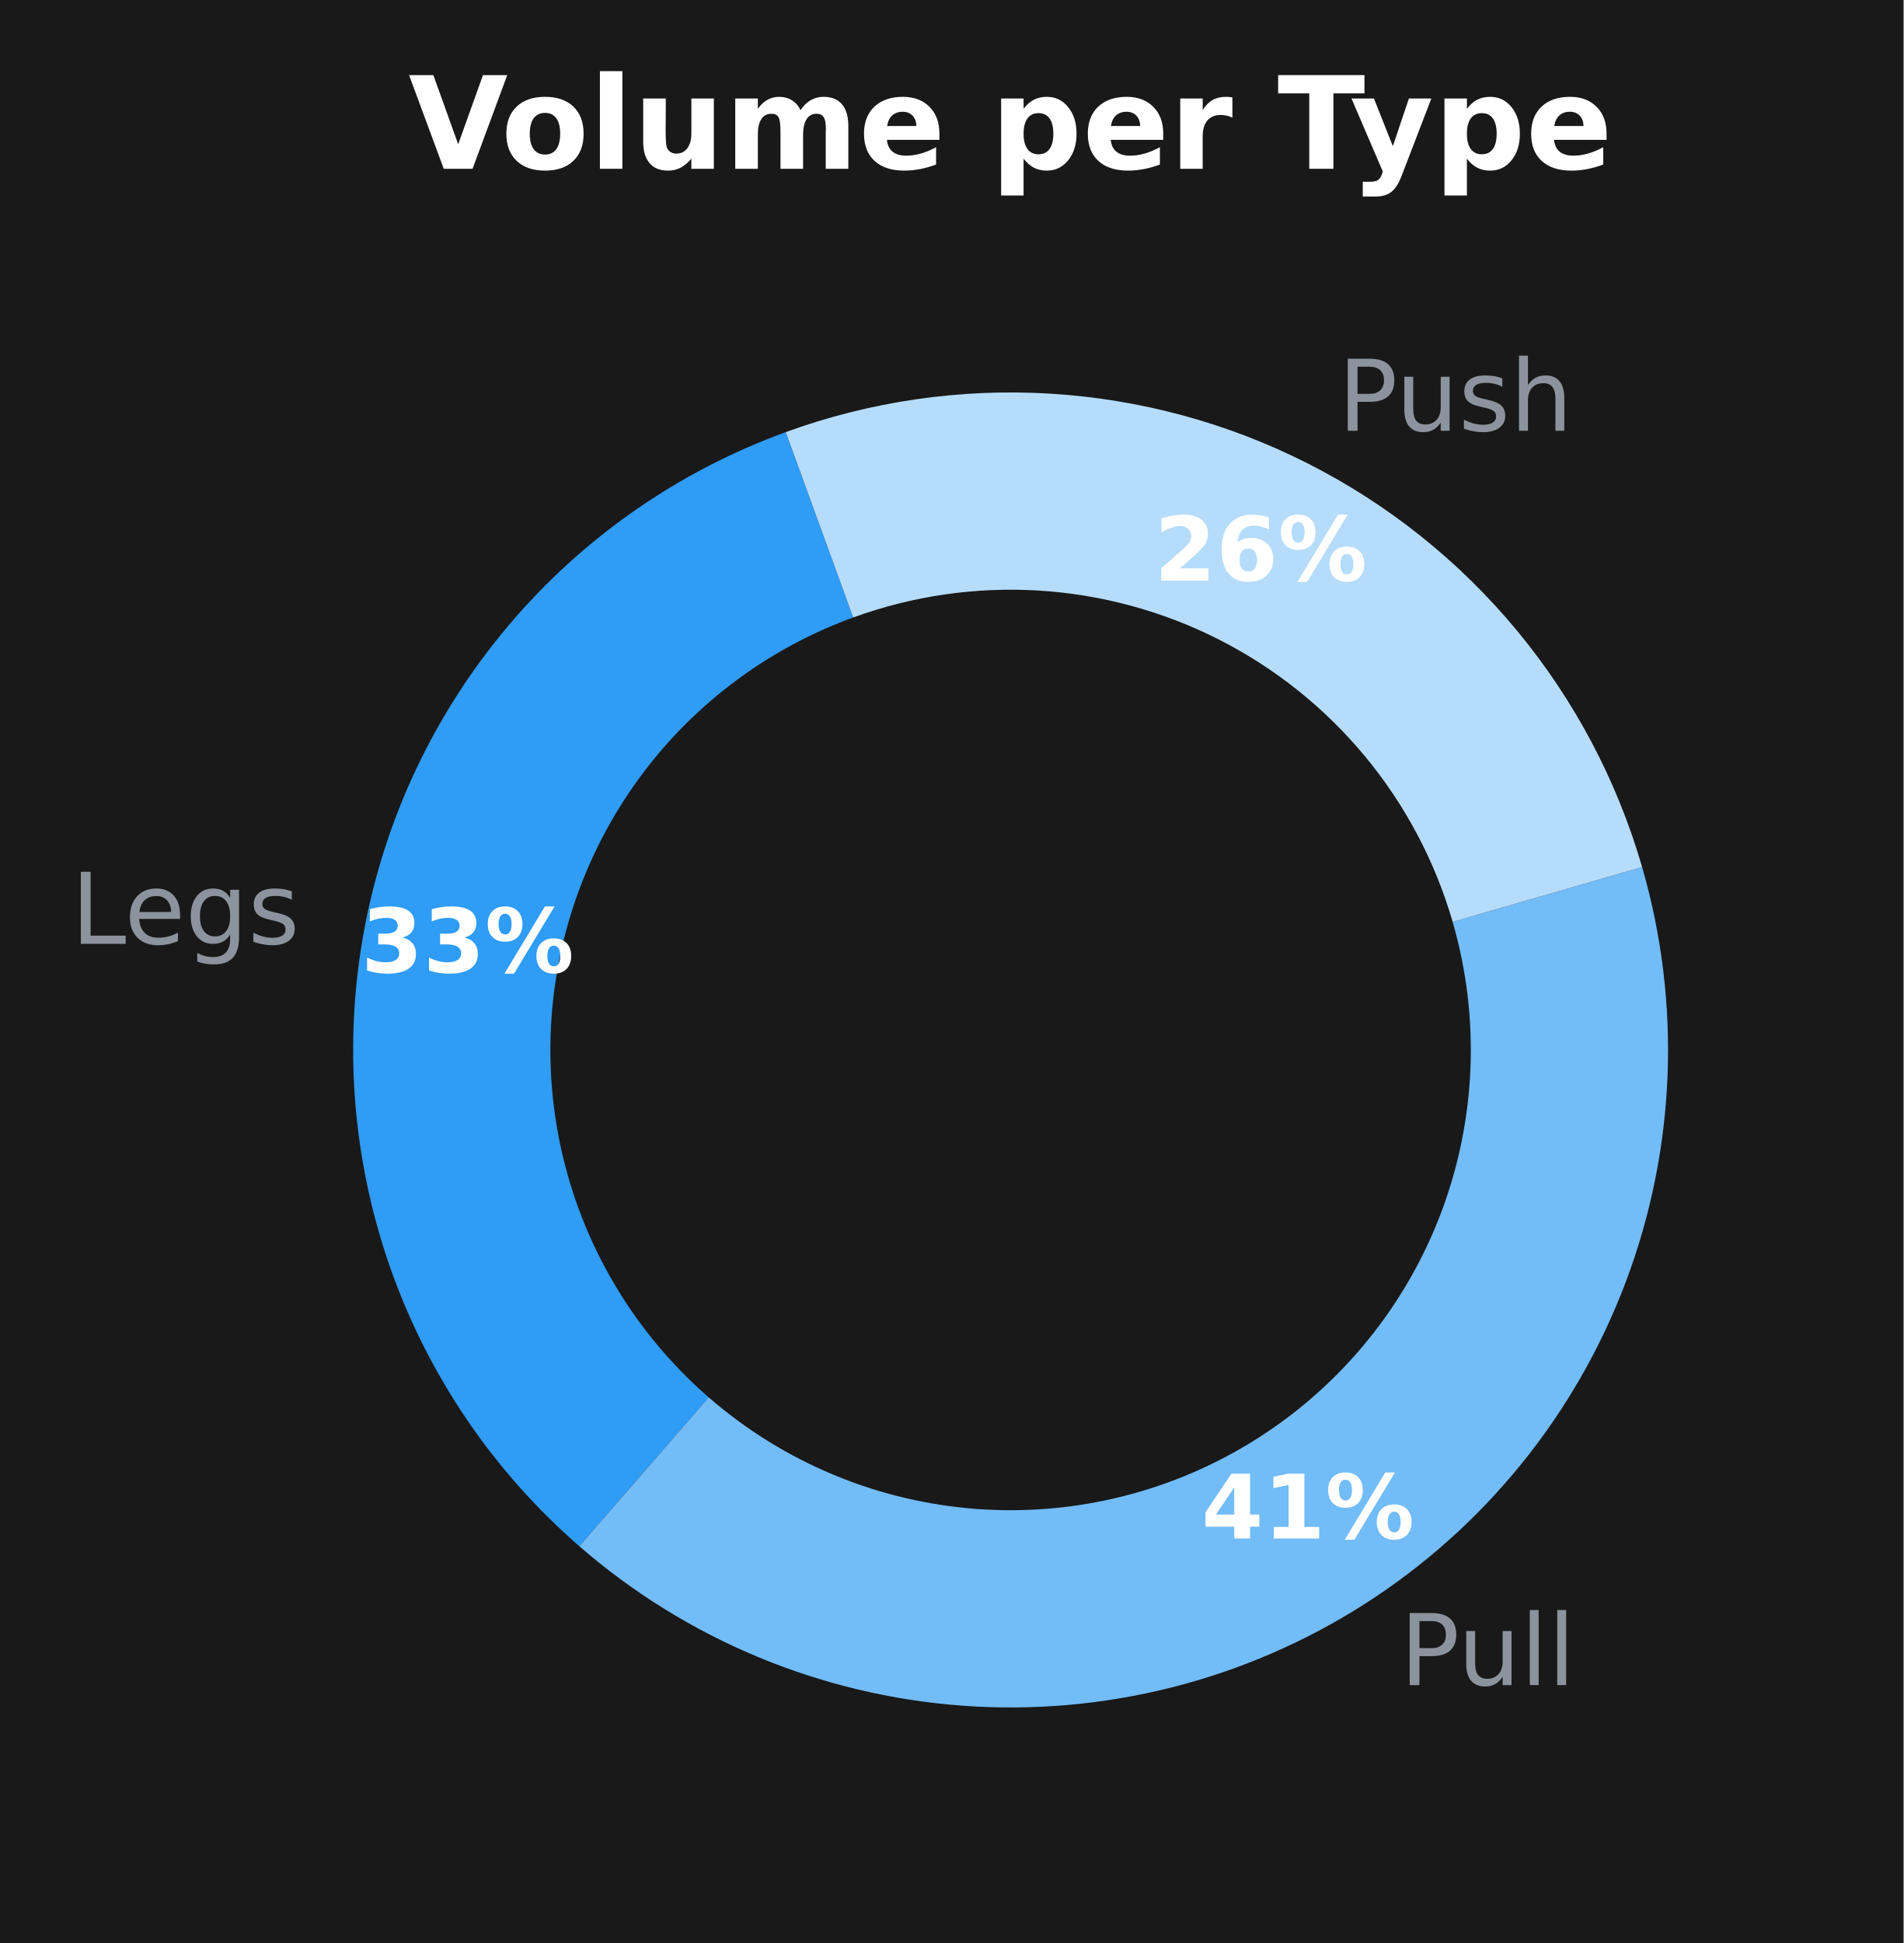
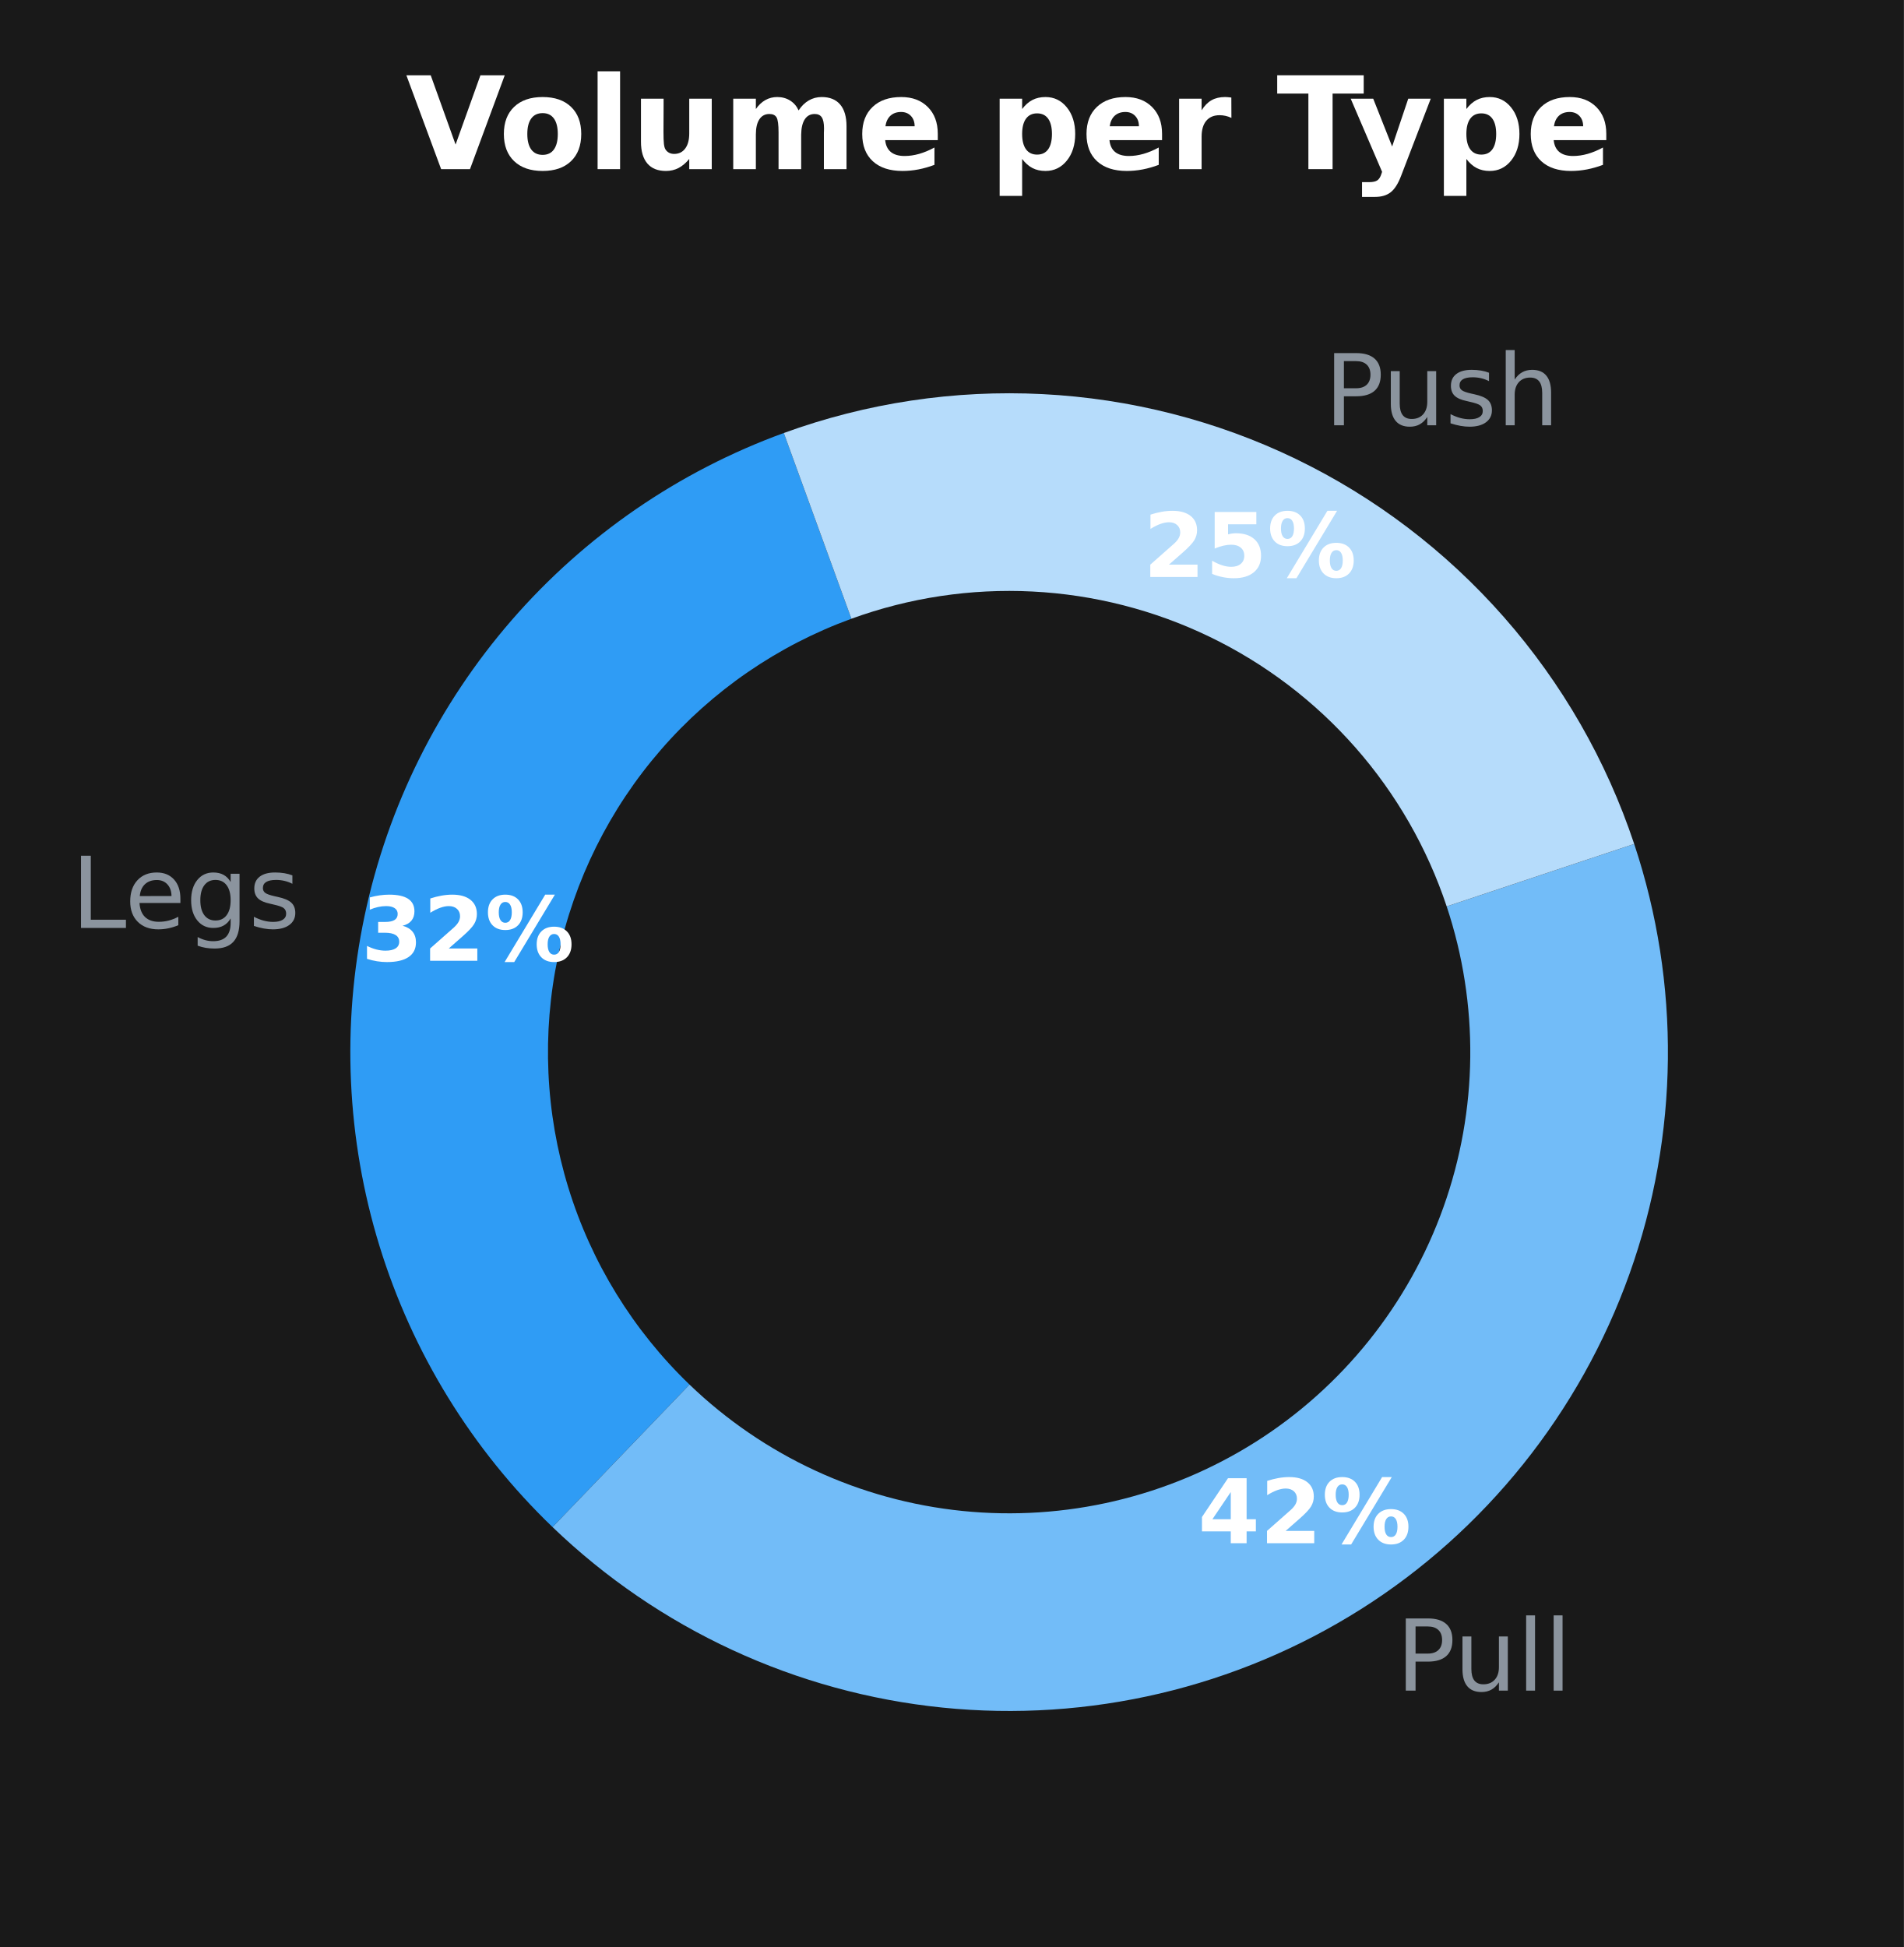
- <svg xmlns="http://www.w3.org/2000/svg" xmlns:xlink="http://www.w3.org/1999/xlink" width="192.623pt" height="196.598pt" viewBox="0 0 192.623 196.598" version="1.1">
+ <svg xmlns="http://www.w3.org/2000/svg" xmlns:xlink="http://www.w3.org/1999/xlink" width="192.266pt" height="196.598pt" viewBox="0 0 192.266 196.598" version="1.1">
  <defs>
    <style type="text/css">*{stroke-linejoin: round; stroke-linecap: butt}</style>
  </defs>
  <g id="figure_1">
    <g id="patch_1">
-       <path d="M 0 196.598  L 192.623 196.598  L 192.623 0  L 0 0  z " style="fill: #191919" />
+       <path d="M 0 196.598  L 192.266 196.598  L 192.266 0  L 0 0  z " style="fill: #191919" />
    </g>
    <g id="axes_1">
      <g id="patch_2">
-         <path d="M 79.509 43.722  C 68.629 47.682 58.968 54.415 51.487 63.253  C 44.005 72.091 38.959 82.73 36.849 94.115  C 34.739 105.5 35.638 117.241 39.456 128.173  C 43.273 139.105 49.88 148.852 58.619 156.449  L 71.712 141.385  C 65.595 136.068 60.97 129.245 58.298 121.592  C 55.625 113.94 54.997 105.722 56.473 97.752  C 57.95 89.782 61.483 82.335 66.72 76.148  C 71.957 69.962 78.719 65.249 86.336 62.477  z " style="fill: #2f9cf5" />
+         <path d="M 79.152 43.722  C 68.537 47.586 59.079 54.09 51.673 62.619  C 44.267 71.149 39.153 81.426 36.817 92.477  C 34.48 103.529 34.997 114.996 38.317 125.794  C 41.638 136.591 47.654 146.366 55.797 154.196  L 69.63 139.808  C 63.93 134.328 59.718 127.485 57.394 119.927  C 55.07 112.369 54.708 104.342 56.344 96.606  C 57.979 88.869 61.558 81.675 66.743 75.705  C 71.927 69.734 78.548 65.181 85.978 62.477  z " style="fill: #2f9cf5" />
      </g>
      <g id="patch_3">
-         <path d="M 58.619 156.449  C 69.456 165.869 83.058 171.532 97.378 172.586  C 111.699 173.641 125.983 170.031 138.084 162.299  C 150.184 154.568 159.462 143.123 164.523 129.684  C 169.584 116.246 170.16 101.524 166.166 87.731  L 146.995 93.283  C 149.791 102.938 149.387 113.244 145.845 122.65  C 142.302 132.057 135.808 140.069 127.338 145.481  C 118.867 150.893 108.868 153.42 98.844 152.682  C 88.819 151.944 79.298 147.98 71.712 141.385  z " style="fill: #72bcf8" />
+         <path d="M 55.797 154.196  C 66.516 164.502 80.388 170.922 95.182 172.425  C 109.976 173.928 124.856 170.428 137.429 162.489  C 150.002 154.549 159.557 142.618 164.558 128.614  C 169.56 114.61 169.724 99.325 165.026 85.217  L 146.09 91.523  C 149.379 101.399 149.264 112.098 145.763 121.901  C 142.262 131.704 135.573 140.055 126.772 145.613  C 117.971 151.171 107.555 153.621 97.199 152.569  C 86.843 151.517 77.133 147.023 69.63 139.808  z " style="fill: #72bcf8" />
      </g>
      <g id="patch_4">
-         <path d="M 166.166 87.731  C 163.631 78.979 159.324 70.839 153.514 63.819  C 147.704 56.799 140.513 51.047 132.388 46.921  C 124.263 42.795 115.377 40.382 106.281 39.831  C 97.185 39.281 88.072 40.605 79.509 43.722  L 86.336 62.477  C 92.33 60.295 98.709 59.368 105.076 59.753  C 111.443 60.139 117.663 61.828 123.351 64.716  C 129.038 67.605 134.072 71.631 138.139 76.545  C 142.206 81.459 145.22 87.156 146.995 93.283  z " style="fill: #b6dcfb" />
+         <path d="M 165.026 85.217  C 162.217 76.782 157.745 68.994 151.875 62.317  C 146.005 55.639 138.856 50.205 130.851 46.337  C 122.846 42.468 114.146 40.244 105.266 39.795  C 96.387 39.346 87.507 40.681 79.152 43.722  L 85.978 62.477  C 91.827 60.348 98.043 59.413 104.258 59.728  C 110.474 60.042 116.564 61.599 122.167 64.307  C 127.771 67.015 132.776 70.819 136.884 75.493  C 140.993 80.168 144.123 85.619 146.09 91.523  z " style="fill: #b6dcfb" />
      </g>
      <g id="matplotlib.axis_1" />
      <g id="matplotlib.axis_2" />
      <g id="text_1">
-         <g style="fill: #8b949e" transform="translate(7.2 95.50052) scale(0.1 -0.1)">
+         <g style="fill: #8b949e" transform="translate(7.2 93.69903) scale(0.1 -0.1)">
          <defs>
            <path id="DejaVuSans-2f" d="M 628 4666  L 1259 4666  L 1259 531  L 3531 531  L 3531 0  L 628 0  L 628 4666  z " transform="scale(0.015625)" />
            <path id="DejaVuSans-48" d="M 3597 1894  L 3597 1613  L 953 1613  Q 991 1019 1311 708  Q 1631 397 2203 397  Q 2534 397 2845 478  Q 3156 559 3463 722  L 3463 178  Q 3153 47 2828 -22  Q 2503 -91 2169 -91  Q 1331 -91 842 396  Q 353 884 353 1716  Q 353 2575 817 3079  Q 1281 3584 2069 3584  Q 2775 3584 3186 3129  Q 3597 2675 3597 1894  z M 3022 2063  Q 3016 2534 2758 2815  Q 2500 3097 2075 3097  Q 1594 3097 1305 2825  Q 1016 2553 972 2059  L 3022 2063  z " transform="scale(0.015625)" />
            <path id="DejaVuSans-4a" d="M 2906 1791  Q 2906 2416 2648 2759  Q 2391 3103 1925 3103  Q 1463 3103 1205 2759  Q 947 2416 947 1791  Q 947 1169 1205 825  Q 1463 481 1925 481  Q 2391 481 2648 825  Q 2906 1169 2906 1791  z M 3481 434  Q 3481 -459 3084 -895  Q 2688 -1331 1869 -1331  Q 1566 -1331 1297 -1286  Q 1028 -1241 775 -1147  L 775 -588  Q 1028 -725 1275 -790  Q 1522 -856 1778 -856  Q 2344 -856 2625 -561  Q 2906 -266 2906 331  L 2906 616  Q 2728 306 2450 153  Q 2172 0 1784 0  Q 1141 0 747 490  Q 353 981 353 1791  Q 353 2603 747 3093  Q 1141 3584 1784 3584  Q 2172 3584 2450 3431  Q 2728 3278 2906 2969  L 2906 3500  L 3481 3500  L 3481 434  z " transform="scale(0.015625)" />
            <path id="DejaVuSans-56" d="M 2834 3397  L 2834 2853  Q 2591 2978 2328 3040  Q 2066 3103 1784 3103  Q 1356 3103 1142 2972  Q 928 2841 928 2578  Q 928 2378 1081 2264  Q 1234 2150 1697 2047  L 1894 2003  Q 2506 1872 2764 1633  Q 3022 1394 3022 966  Q 3022 478 2636 193  Q 2250 -91 1575 -91  Q 1294 -91 989 -36  Q 684 19 347 128  L 347 722  Q 666 556 975 473  Q 1284 391 1588 391  Q 1994 391 2212 530  Q 2431 669 2431 922  Q 2431 1156 2273 1281  Q 2116 1406 1581 1522  L 1381 1569  Q 847 1681 609 1914  Q 372 2147 372 2553  Q 372 3047 722 3315  Q 1072 3584 1716 3584  Q 2034 3584 2315 3537  Q 2597 3491 2834 3397  z " transform="scale(0.015625)" />
          </defs>
          <use xlink:href="#DejaVuSans-2f" />
          <use xlink:href="#DejaVuSans-48" transform="translate(53.96875 0)" />
          <use xlink:href="#DejaVuSans-4a" transform="translate(115.5 0)" />
          <use xlink:href="#DejaVuSans-56" transform="translate(178.9844 0)" />
        </g>
      </g>
      <g id="text_2">
-         <g style="fill: #8b949e" transform="translate(141.6658 170.5035) scale(0.1 -0.1)">
+         <g style="fill: #8b949e" transform="translate(140.9808 170.7116) scale(0.1 -0.1)">
          <defs>
            <path id="DejaVuSans-33" d="M 1259 4147  L 1259 2394  L 2053 2394  Q 2494 2394 2734 2622  Q 2975 2850 2975 3272  Q 2975 3691 2734 3919  Q 2494 4147 2053 4147  L 1259 4147  z M 628 4666  L 2053 4666  Q 2838 4666 3239 4311  Q 3641 3956 3641 3272  Q 3641 2581 3239 2228  Q 2838 1875 2053 1875  L 1259 1875  L 1259 0  L 628 0  L 628 4666  z " transform="scale(0.015625)" />
            <path id="DejaVuSans-58" d="M 544 1381  L 544 3500  L 1119 3500  L 1119 1403  Q 1119 906 1312 657  Q 1506 409 1894 409  Q 2359 409 2629 706  Q 2900 1003 2900 1516  L 2900 3500  L 3475 3500  L 3475 0  L 2900 0  L 2900 538  Q 2691 219 2414 64  Q 2138 -91 1772 -91  Q 1169 -91 856 284  Q 544 659 544 1381  z M 1991 3584  L 1991 3584  z " transform="scale(0.015625)" />
            <path id="DejaVuSans-4f" d="M 603 4863  L 1178 4863  L 1178 0  L 603 0  L 603 4863  z " transform="scale(0.015625)" />
          </defs>
          <use xlink:href="#DejaVuSans-33" />
          <use xlink:href="#DejaVuSans-58" transform="translate(58.54688 0)" />
          <use xlink:href="#DejaVuSans-4f" transform="translate(121.9219 0)" />
          <use xlink:href="#DejaVuSans-4f" transform="translate(149.7031 0)" />
        </g>
      </g>
      <g id="text_3">
-         <g style="fill: #8b949e" transform="translate(135.4006 43.5876) scale(0.1 -0.1)">
+         <g style="fill: #8b949e" transform="translate(133.7454 42.94455) scale(0.1 -0.1)">
          <defs>
            <path id="DejaVuSans-4b" d="M 3513 2113  L 3513 0  L 2938 0  L 2938 2094  Q 2938 2591 2744 2837  Q 2550 3084 2163 3084  Q 1697 3084 1428 2787  Q 1159 2491 1159 1978  L 1159 0  L 581 0  L 581 4863  L 1159 4863  L 1159 2956  Q 1366 3272 1645 3428  Q 1925 3584 2291 3584  Q 2894 3584 3203 3211  Q 3513 2838 3513 2113  z " transform="scale(0.015625)" />
          </defs>
          <use xlink:href="#DejaVuSans-33" />
          <use xlink:href="#DejaVuSans-58" transform="translate(58.54688 0)" />
          <use xlink:href="#DejaVuSans-56" transform="translate(121.9219 0)" />
          <use xlink:href="#DejaVuSans-4b" transform="translate(174.0156 0)" />
        </g>
      </g>
      <g id="text_4">
-         <g style="fill: #ffffff" transform="translate(36.54432 98.39269) scale(0.09 -0.09)">
+         <g style="fill: #ffffff" transform="translate(36.45987 97.017) scale(0.09 -0.09)">
          <defs>
            <path id="DejaVuSans-Bold-16" d="M 2981 2516  Q 3453 2394 3698 2092  Q 3944 1791 3944 1325  Q 3944 631 3412 270  Q 2881 -91 1863 -91  Q 1503 -91 1142 -33  Q 781 25 428 141  L 428 1069  Q 766 900 1098 814  Q 1431 728 1753 728  Q 2231 728 2486 893  Q 2741 1059 2741 1369  Q 2741 1688 2480 1852  Q 2219 2016 1709 2016  L 1228 2016  L 1228 2791  L 1734 2791  Q 2188 2791 2409 2933  Q 2631 3075 2631 3366  Q 2631 3634 2415 3781  Q 2200 3928 1806 3928  Q 1516 3928 1219 3862  Q 922 3797 628 3669  L 628 4550  Q 984 4650 1334 4700  Q 1684 4750 2022 4750  Q 2931 4750 3382 4451  Q 3834 4153 3834 3553  Q 3834 3144 3618 2883  Q 3403 2622 2981 2516  z " transform="scale(0.015625)" />
+             <path id="DejaVuSans-Bold-15" d="M 1844 884  L 3897 884  L 3897 0  L 506 0  L 506 884  L 2209 2388  Q 2438 2594 2547 2791  Q 2656 2988 2656 3200  Q 2656 3528 2436 3728  Q 2216 3928 1850 3928  Q 1569 3928 1234 3808  Q 900 3688 519 3450  L 519 4475  Q 925 4609 1322 4679  Q 1719 4750 2100 4750  Q 2938 4750 3402 4381  Q 3866 4013 3866 3353  Q 3866 2972 3669 2642  Q 3472 2313 2841 1759  L 1844 884  z " transform="scale(0.015625)" />
            <path id="DejaVuSans-Bold-8" d="M 4959 1925  Q 4738 1925 4616 1733  Q 4494 1541 4494 1184  Q 4494 825 4614 633  Q 4734 441 4959 441  Q 5184 441 5303 633  Q 5422 825 5422 1184  Q 5422 1541 5301 1733  Q 5181 1925 4959 1925  z M 4959 2450  Q 5541 2450 5875 2112  Q 6209 1775 6209 1184  Q 6209 594 5875 251  Q 5541 -91 4959 -91  Q 4378 -91 4042 251  Q 3706 594 3706 1184  Q 3706 1772 4042 2111  Q 4378 2450 4959 2450  z M 2094 -91  L 1403 -91  L 4319 4750  L 5013 4750  L 2094 -91  z M 1453 4750  Q 2034 4750 2367 4411  Q 2700 4072 2700 3481  Q 2700 2891 2367 2550  Q 2034 2209 1453 2209  Q 872 2209 539 2550  Q 206 2891 206 3481  Q 206 4072 539 4411  Q 872 4750 1453 4750  z M 1453 4225  Q 1228 4225 1106 4031  Q 984 3838 984 3481  Q 984 3122 1106 2926  Q 1228 2731 1453 2731  Q 1678 2731 1798 2926  Q 1919 3122 1919 3481  Q 1919 3838 1797 4031  Q 1675 4225 1453 4225  z " transform="scale(0.015625)" />
          </defs>
          <use xlink:href="#DejaVuSans-Bold-16" />
-           <use xlink:href="#DejaVuSans-Bold-16" transform="translate(69.57812 0)" />
+           <use xlink:href="#DejaVuSans-Bold-15" transform="translate(69.57812 0)" />
          <use xlink:href="#DejaVuSans-Bold-8" transform="translate(139.1562 0)" />
        </g>
      </g>
      <g id="text_5">
-         <g style="fill: #ffffff" transform="translate(121.5813 155.6674) scale(0.09 -0.09)">
+         <g style="fill: #ffffff" transform="translate(120.9738 155.8263) scale(0.09 -0.09)">
          <defs>
            <path id="DejaVuSans-Bold-17" d="M 2356 3675  L 1038 1722  L 2356 1722  L 2356 3675  z M 2156 4666  L 3494 4666  L 3494 1722  L 4159 1722  L 4159 850  L 3494 850  L 3494 0  L 2356 0  L 2356 850  L 288 850  L 288 1881  L 2156 4666  z " transform="scale(0.015625)" />
-             <path id="DejaVuSans-Bold-14" d="M 750 831  L 1813 831  L 1813 3847  L 722 3622  L 722 4441  L 1806 4666  L 2950 4666  L 2950 831  L 4013 831  L 4013 0  L 750 0  L 750 831  z " transform="scale(0.015625)" />
          </defs>
          <use xlink:href="#DejaVuSans-Bold-17" />
-           <use xlink:href="#DejaVuSans-Bold-14" transform="translate(69.57812 0)" />
+           <use xlink:href="#DejaVuSans-Bold-15" transform="translate(69.57812 0)" />
          <use xlink:href="#DejaVuSans-Bold-8" transform="translate(139.1562 0)" />
        </g>
      </g>
      <g id="text_6">
-         <g style="fill: #ffffff" transform="translate(116.797 58.74979) scale(0.09 -0.09)">
+         <g style="fill: #ffffff" transform="translate(115.4486 58.25874) scale(0.09 -0.09)">
          <defs>
-             <path id="DejaVuSans-Bold-15" d="M 1844 884  L 3897 884  L 3897 0  L 506 0  L 506 884  L 2209 2388  Q 2438 2594 2547 2791  Q 2656 2988 2656 3200  Q 2656 3528 2436 3728  Q 2216 3928 1850 3928  Q 1569 3928 1234 3808  Q 900 3688 519 3450  L 519 4475  Q 925 4609 1322 4679  Q 1719 4750 2100 4750  Q 2938 4750 3402 4381  Q 3866 4013 3866 3353  Q 3866 2972 3669 2642  Q 3472 2313 2841 1759  L 1844 884  z " transform="scale(0.015625)" />
-             <path id="DejaVuSans-Bold-19" d="M 2316 2303  Q 2000 2303 1842 2098  Q 1684 1894 1684 1484  Q 1684 1075 1842 870  Q 2000 666 2316 666  Q 2634 666 2792 870  Q 2950 1075 2950 1484  Q 2950 1894 2792 2098  Q 2634 2303 2316 2303  z M 3803 4544  L 3803 3681  Q 3506 3822 3243 3889  Q 2981 3956 2731 3956  Q 2194 3956 1894 3657  Q 1594 3359 1544 2772  Q 1750 2925 1990 3001  Q 2231 3078 2516 3078  Q 3231 3078 3670 2659  Q 4109 2241 4109 1563  Q 4109 813 3618 361  Q 3128 -91 2303 -91  Q 1394 -91 895 523  Q 397 1138 397 2266  Q 397 3422 980 4083  Q 1563 4744 2578 4744  Q 2900 4744 3203 4694  Q 3506 4644 3803 4544  z " transform="scale(0.015625)" />
+             <path id="DejaVuSans-Bold-18" d="M 678 4666  L 3669 4666  L 3669 3781  L 1638 3781  L 1638 3059  Q 1775 3097 1914 3117  Q 2053 3138 2203 3138  Q 3056 3138 3531 2711  Q 4006 2284 4006 1522  Q 4006 766 3489 337  Q 2972 -91 2053 -91  Q 1656 -91 1267 -14  Q 878 63 494 219  L 494 1166  Q 875 947 1217 837  Q 1559 728 1863 728  Q 2300 728 2551 942  Q 2803 1156 2803 1522  Q 2803 1891 2551 2103  Q 2300 2316 1863 2316  Q 1603 2316 1309 2248  Q 1016 2181 678 2041  L 678 4666  z " transform="scale(0.015625)" />
          </defs>
          <use xlink:href="#DejaVuSans-Bold-15" />
-           <use xlink:href="#DejaVuSans-Bold-19" transform="translate(69.57812 0)" />
+           <use xlink:href="#DejaVuSans-Bold-18" transform="translate(69.57812 0)" />
          <use xlink:href="#DejaVuSans-Bold-8" transform="translate(139.1562 0)" />
        </g>
      </g>
      <g id="text_7">
-         <g style="fill: #ffffff" transform="translate(41.33096 17.07797) scale(0.13 -0.13)">
+         <g style="fill: #ffffff" transform="translate(40.97366 17.07797) scale(0.13 -0.13)">
          <defs>
            <path id="DejaVuSans-Bold-39" d="M 31 4666  L 1241 4666  L 2478 1222  L 3713 4666  L 4922 4666  L 3194 0  L 1759 0  L 31 4666  z " transform="scale(0.015625)" />
            <path id="DejaVuSans-Bold-52" d="M 2203 2784  Q 1831 2784 1636 2517  Q 1441 2250 1441 1747  Q 1441 1244 1636 976  Q 1831 709 2203 709  Q 2569 709 2762 976  Q 2956 1244 2956 1747  Q 2956 2250 2762 2517  Q 2569 2784 2203 2784  z M 2203 3584  Q 3106 3584 3614 3096  Q 4122 2609 4122 1747  Q 4122 884 3614 396  Q 3106 -91 2203 -91  Q 1297 -91 786 396  Q 275 884 275 1747  Q 275 2609 786 3096  Q 1297 3584 2203 3584  z " transform="scale(0.015625)" />
            <path id="DejaVuSans-Bold-4f" d="M 538 4863  L 1656 4863  L 1656 0  L 538 0  L 538 4863  z " transform="scale(0.015625)" />
            <path id="DejaVuSans-Bold-58" d="M 500 1363  L 500 3500  L 1625 3500  L 1625 3150  Q 1625 2866 1622 2436  Q 1619 2006 1619 1863  Q 1619 1441 1641 1255  Q 1663 1069 1716 984  Q 1784 875 1895 815  Q 2006 756 2150 756  Q 2500 756 2700 1025  Q 2900 1294 2900 1772  L 2900 3500  L 4019 3500  L 4019 0  L 2900 0  L 2900 506  Q 2647 200 2364 54  Q 2081 -91 1741 -91  Q 1134 -91 817 281  Q 500 653 500 1363  z " transform="scale(0.015625)" />
            <path id="DejaVuSans-Bold-50" d="M 3781 2919  Q 3994 3244 4286 3414  Q 4578 3584 4928 3584  Q 5531 3584 5847 3212  Q 6163 2841 6163 2131  L 6163 0  L 5038 0  L 5038 1825  Q 5041 1866 5042 1909  Q 5044 1953 5044 2034  Q 5044 2406 4934 2573  Q 4825 2741 4581 2741  Q 4263 2741 4089 2478  Q 3916 2216 3909 1719  L 3909 0  L 2784 0  L 2784 1825  Q 2784 2406 2684 2573  Q 2584 2741 2328 2741  Q 2006 2741 1831 2477  Q 1656 2213 1656 1722  L 1656 0  L 531 0  L 531 3500  L 1656 3500  L 1656 2988  Q 1863 3284 2130 3434  Q 2397 3584 2719 3584  Q 3081 3584 3359 3409  Q 3638 3234 3781 2919  z " transform="scale(0.015625)" />
            <path id="DejaVuSans-Bold-48" d="M 4031 1759  L 4031 1441  L 1416 1441  Q 1456 1047 1700 850  Q 1944 653 2381 653  Q 2734 653 3104 758  Q 3475 863 3866 1075  L 3866 213  Q 3469 63 3072 -14  Q 2675 -91 2278 -91  Q 1328 -91 801 392  Q 275 875 275 1747  Q 275 2603 792 3093  Q 1309 3584 2216 3584  Q 3041 3584 3536 3087  Q 4031 2591 4031 1759  z M 2881 2131  Q 2881 2450 2695 2645  Q 2509 2841 2209 2841  Q 1884 2841 1681 2658  Q 1478 2475 1428 2131  L 2881 2131  z " transform="scale(0.015625)" />
            <path id="DejaVuSans-Bold-3" transform="scale(0.015625)" />
            <path id="DejaVuSans-Bold-53" d="M 1656 506  L 1656 -1331  L 538 -1331  L 538 3500  L 1656 3500  L 1656 2988  Q 1888 3294 2169 3439  Q 2450 3584 2816 3584  Q 3463 3584 3878 3070  Q 4294 2556 4294 1747  Q 4294 938 3878 423  Q 3463 -91 2816 -91  Q 2450 -91 2169 54  Q 1888 200 1656 506  z M 2400 2772  Q 2041 2772 1848 2508  Q 1656 2244 1656 1747  Q 1656 1250 1848 986  Q 2041 722 2400 722  Q 2759 722 2948 984  Q 3138 1247 3138 1747  Q 3138 2247 2948 2509  Q 2759 2772 2400 2772  z " transform="scale(0.015625)" />
            <path id="DejaVuSans-Bold-55" d="M 3138 2547  Q 2991 2616 2845 2648  Q 2700 2681 2553 2681  Q 2122 2681 1889 2404  Q 1656 2128 1656 1613  L 1656 0  L 538 0  L 538 3500  L 1656 3500  L 1656 2925  Q 1872 3269 2151 3426  Q 2431 3584 2822 3584  Q 2878 3584 2943 3579  Q 3009 3575 3134 3559  L 3138 2547  z " transform="scale(0.015625)" />
            <path id="DejaVuSans-Bold-37" d="M 31 4666  L 4331 4666  L 4331 3756  L 2784 3756  L 2784 0  L 1581 0  L 1581 3756  L 31 3756  L 31 4666  z " transform="scale(0.015625)" />
            <path id="DejaVuSans-Bold-5c" d="M 78 3500  L 1197 3500  L 2138 1125  L 2938 3500  L 4056 3500  L 2584 -331  Q 2363 -916 2067 -1148  Q 1772 -1381 1288 -1381  L 641 -1381  L 641 -647  L 991 -647  Q 1275 -647 1404 -556  Q 1534 -466 1606 -231  L 1638 -134  L 78 3500  z " transform="scale(0.015625)" />
          </defs>
          <use xlink:href="#DejaVuSans-Bold-39" />
          <use xlink:href="#DejaVuSans-Bold-52" transform="translate(71.92188 0)" />
          <use xlink:href="#DejaVuSans-Bold-4f" transform="translate(140.625 0)" />
          <use xlink:href="#DejaVuSans-Bold-58" transform="translate(174.9062 0)" />
          <use xlink:href="#DejaVuSans-Bold-50" transform="translate(246.0938 0)" />
          <use xlink:href="#DejaVuSans-Bold-48" transform="translate(350.2969 0)" />
          <use xlink:href="#DejaVuSans-Bold-3" transform="translate(418.125 0)" />
          <use xlink:href="#DejaVuSans-Bold-53" transform="translate(452.9375 0)" />
          <use xlink:href="#DejaVuSans-Bold-48" transform="translate(524.5156 0)" />
          <use xlink:href="#DejaVuSans-Bold-55" transform="translate(592.3438 0)" />
          <use xlink:href="#DejaVuSans-Bold-3" transform="translate(641.6562 0)" />
          <use xlink:href="#DejaVuSans-Bold-37" transform="translate(676.4688 0)" />
          <use xlink:href="#DejaVuSans-Bold-5c" transform="translate(732.8281 0)" />
          <use xlink:href="#DejaVuSans-Bold-53" transform="translate(798.0156 0)" />
          <use xlink:href="#DejaVuSans-Bold-48" transform="translate(869.5938 0)" />
        </g>
      </g>
    </g>
  </g>
</svg>
